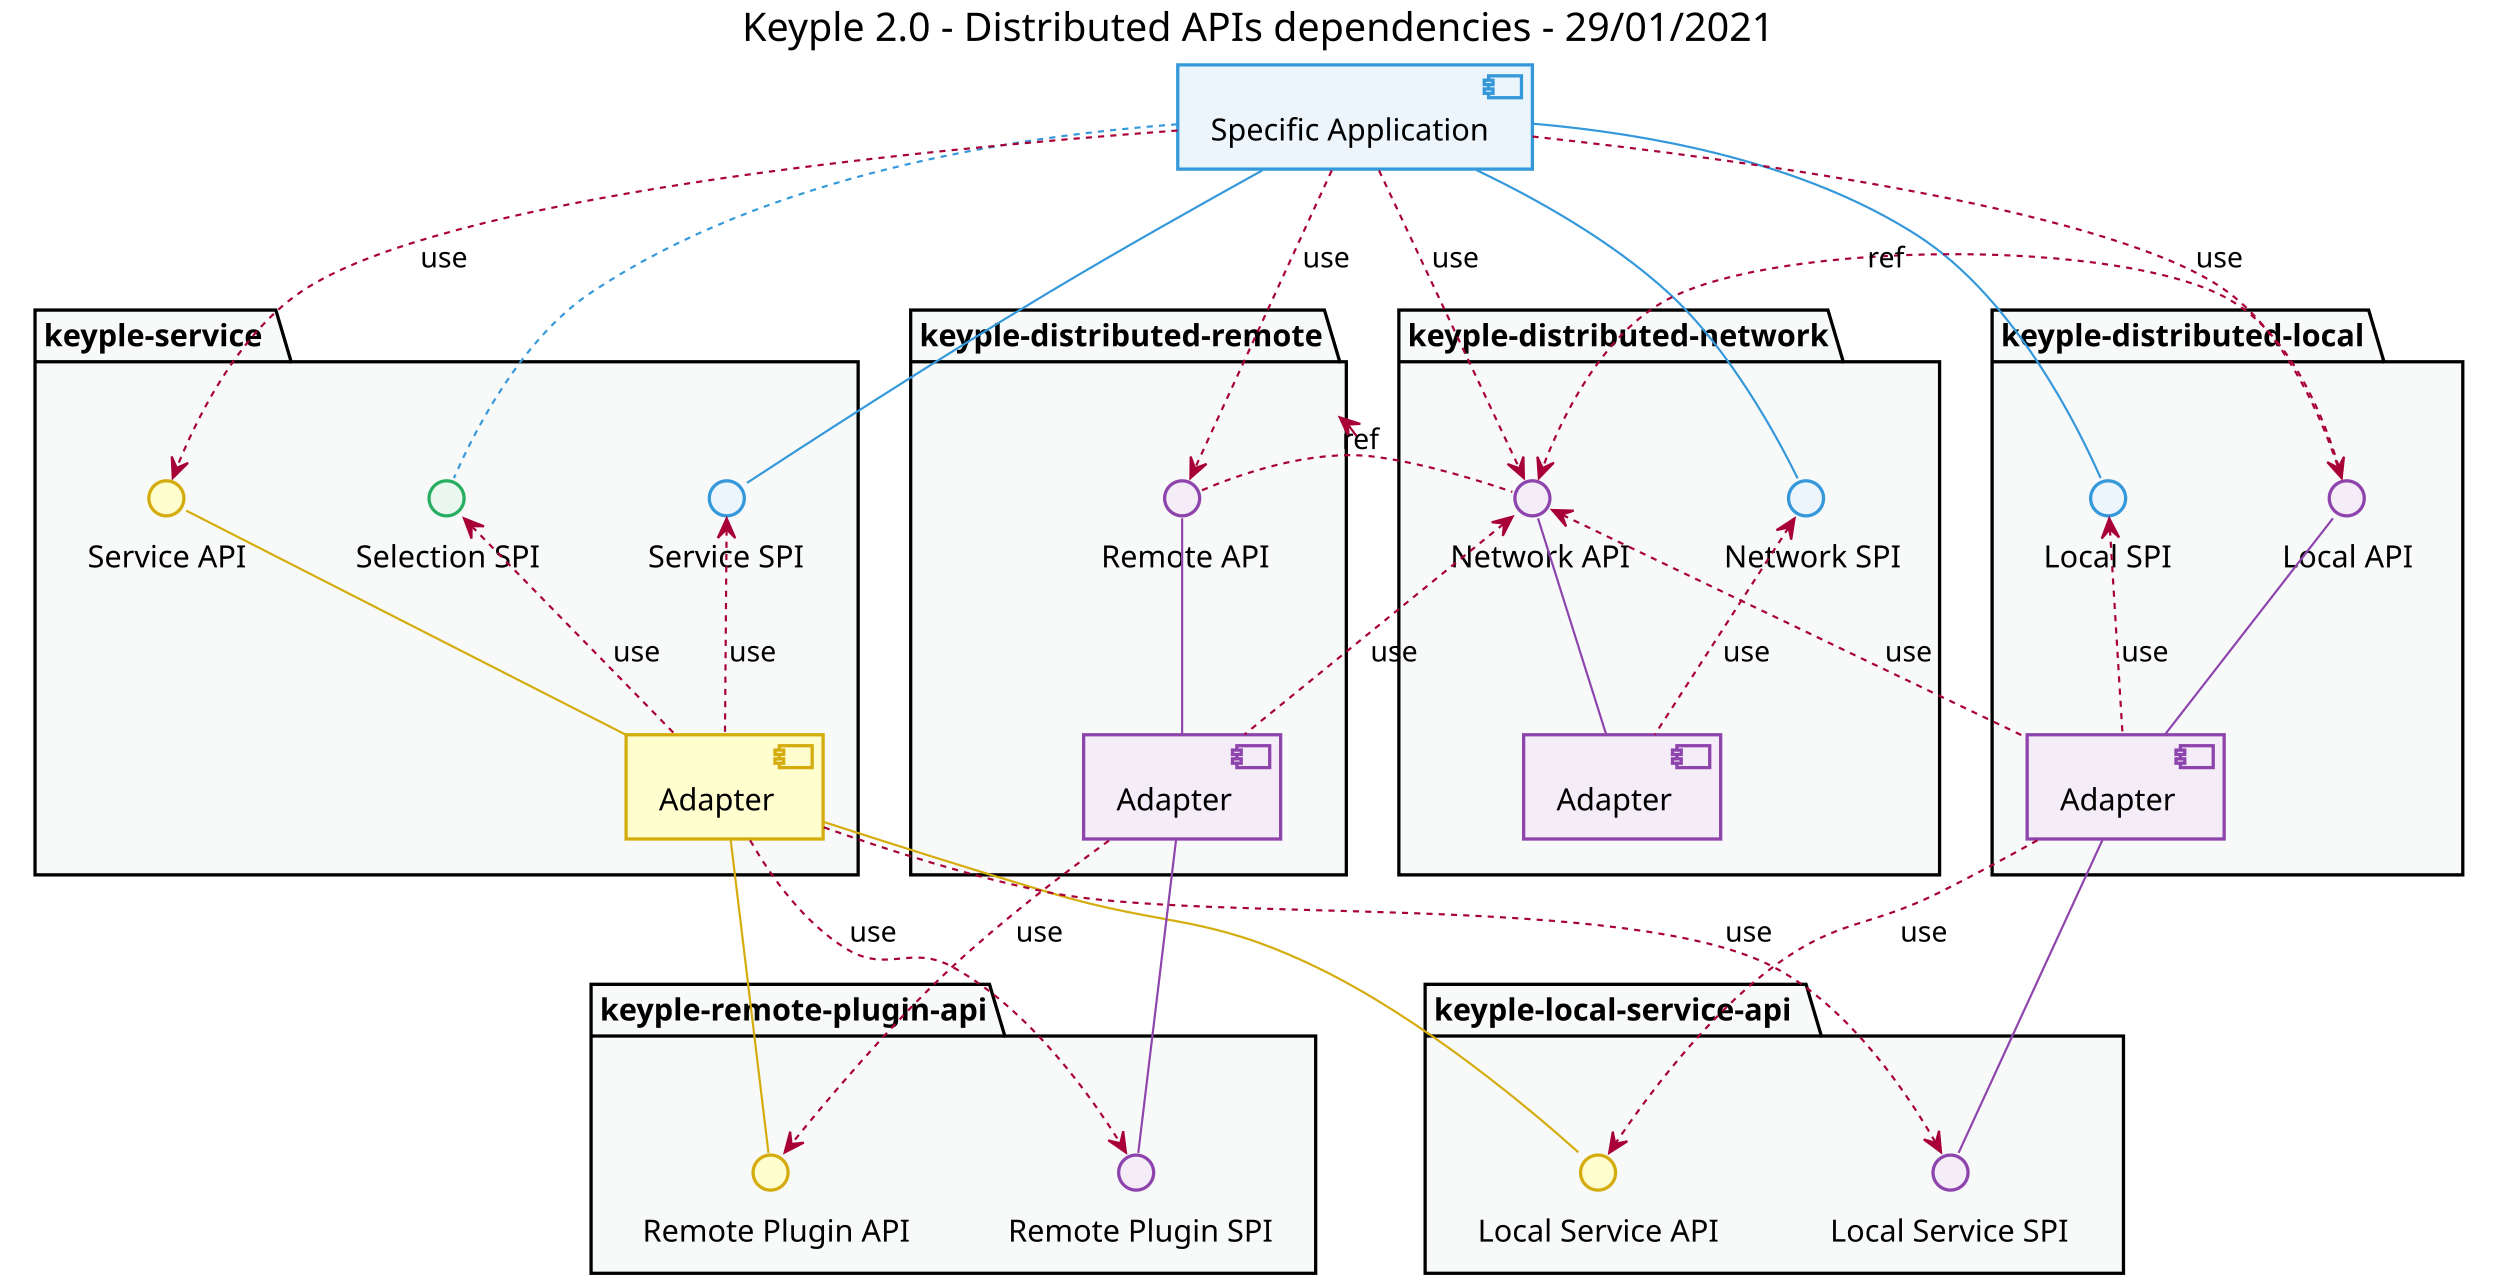
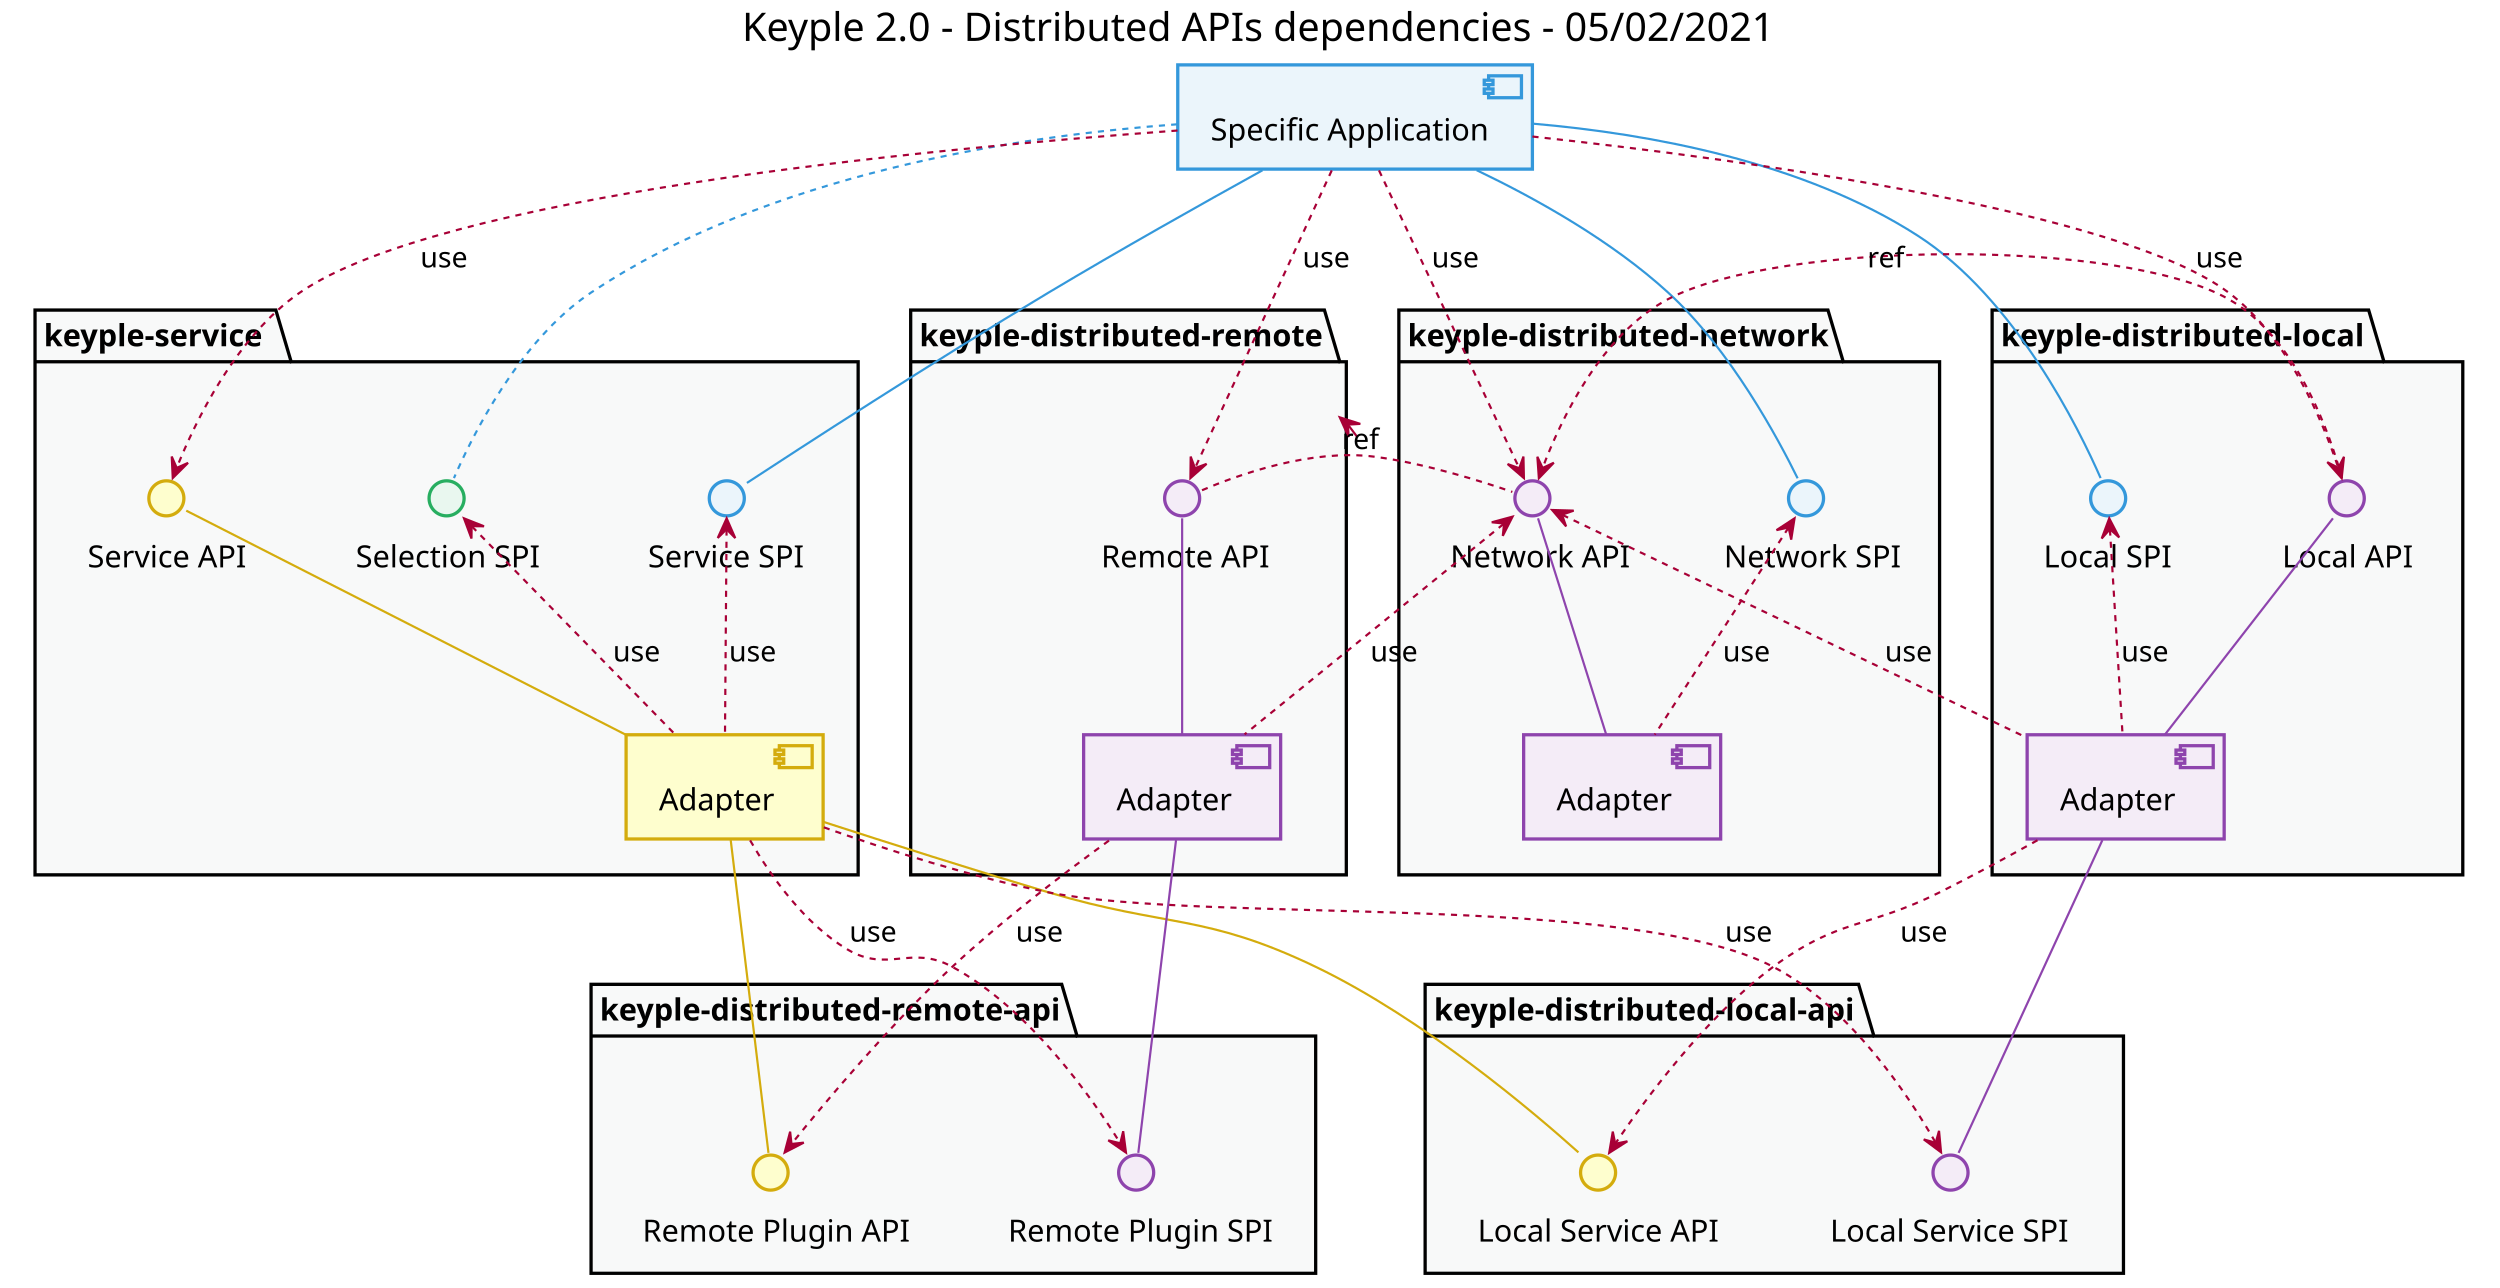
<svg xmlns="http://www.w3.org/2000/svg" contentScriptType="application/ecmascript" contentStyleType="text/css" height="1470px" preserveAspectRatio="none" style="width:2855px;height:1470px;" version="1.1" viewBox="0 0 2855 1470" width="2855px" zoomAndPan="magnify">
  <defs />
  <g>
-     <text fill="#000000" font-family="sans-serif" font-size="45" lengthAdjust="spacing" textLength="1127.5" x="847.5" y="46.714">Keyple 2.0 - Distributed APIs dependencies - 29/01/2021</text>
+     <text fill="#000000" font-family="sans-serif" font-size="45" lengthAdjust="spacing" textLength="1127.5" x="847.5" y="46.714">Keyple 2.0 - Distributed APIs dependencies - 05/02/2021</text>
    <polygon fill="#F8F9F9" points="40,354.102,315,354.102,332.5,413.125,980,413.125,980,999.102,40,999.102,40,354.102" style="stroke:#000000;stroke-width:3.75;" />
    <line style="stroke:#000000;stroke-width:3.75;" x1="40" x2="332.5" y1="413.125" y2="413.125" />
    <text fill="#000000" font-family="sans-serif" font-size="35" font-weight="bold" lengthAdjust="spacing" textLength="260" x="50" y="395.435">keyple-service</text>
    <polygon fill="#F8F9F9" points="2275,354.102,2705,354.102,2722.5,413.125,2812.5,413.125,2812.5,999.102,2275,999.102,2275,354.102" style="stroke:#000000;stroke-width:3.75;" />
    <line style="stroke:#000000;stroke-width:3.75;" x1="2275" x2="2722.5" y1="413.125" y2="413.125" />
    <text fill="#000000" font-family="sans-serif" font-size="35" font-weight="bold" lengthAdjust="spacing" textLength="415" x="2285" y="395.435">keyple-distributed-local</text>
    <polygon fill="#F8F9F9" points="1597.5,354.102,2087.5,354.102,2105,413.125,2215,413.125,2215,999.102,1597.5,999.102,1597.5,354.102" style="stroke:#000000;stroke-width:3.75;" />
    <line style="stroke:#000000;stroke-width:3.75;" x1="1597.5" x2="2105" y1="413.125" y2="413.125" />
    <text fill="#000000" font-family="sans-serif" font-size="35" font-weight="bold" lengthAdjust="spacing" textLength="475" x="1607.5" y="395.435">keyple-distributed-network</text>
    <polygon fill="#F8F9F9" points="1040,354.102,1512.5,354.102,1530,413.125,1537.5,413.125,1537.5,999.102,1040,999.102,1040,354.102" style="stroke:#000000;stroke-width:3.75;" />
    <line style="stroke:#000000;stroke-width:3.75;" x1="1040" x2="1530" y1="413.125" y2="413.125" />
    <text fill="#000000" font-family="sans-serif" font-size="35" font-weight="bold" lengthAdjust="spacing" textLength="457.5" x="1050" y="395.435">keyple-distributed-remote</text>
-     <polygon fill="#F8F9F9" points="675,1124.102,1130,1124.102,1147.5,1183.125,1502.5,1183.125,1502.5,1454.102,675,1454.102,675,1124.102" style="stroke:#000000;stroke-width:3.75;" />
-     <line style="stroke:#000000;stroke-width:3.75;" x1="675" x2="1147.5" y1="1183.125" y2="1183.125" />
-     <text fill="#000000" font-family="sans-serif" font-size="35" font-weight="bold" lengthAdjust="spacing" textLength="440" x="685" y="1165.435">keyple-remote-plugin-api</text>
-     <polygon fill="#F8F9F9" points="1627.5,1124.102,2062.5,1124.102,2080,1183.125,2425,1183.125,2425,1454.102,1627.5,1454.102,1627.5,1124.102" style="stroke:#000000;stroke-width:3.75;" />
-     <line style="stroke:#000000;stroke-width:3.75;" x1="1627.5" x2="2080" y1="1183.125" y2="1183.125" />
-     <text fill="#000000" font-family="sans-serif" font-size="35" font-weight="bold" lengthAdjust="spacing" textLength="420" x="1637.5" y="1165.435">keyple-local-service-api</text>
+     <polygon fill="#F8F9F9" points="675,1124.102,1212.5,1124.102,1230,1183.125,1502.5,1183.125,1502.5,1454.102,675,1454.102,675,1124.102" style="stroke:#000000;stroke-width:3.75;" />
+     <line style="stroke:#000000;stroke-width:3.75;" x1="675" x2="1230" y1="1183.125" y2="1183.125" />
+     <text fill="#000000" font-family="sans-serif" font-size="35" font-weight="bold" lengthAdjust="spacing" textLength="522.5" x="685" y="1165.435">keyple-distributed-remote-api</text>
+     <polygon fill="#F8F9F9" points="1627.5,1124.102,2122.5,1124.102,2140,1183.125,2425,1183.125,2425,1454.102,1627.5,1454.102,1627.5,1124.102" style="stroke:#000000;stroke-width:3.75;" />
+     <line style="stroke:#000000;stroke-width:3.75;" x1="1627.5" x2="2140" y1="1183.125" y2="1183.125" />
+     <text fill="#000000" font-family="sans-serif" font-size="35" font-weight="bold" lengthAdjust="spacing" textLength="480" x="1637.5" y="1165.435">keyple-distributed-local-api</text>
    <ellipse cx="190" cy="569.102" fill="#FEFECE" rx="20" ry="20" style="stroke:#D4AC0D;stroke-width:3.75;" />
    <text fill="#000000" font-family="sans-serif" font-size="35" lengthAdjust="spacing" textLength="180" x="100" y="647.935">Service API</text>
    <ellipse cx="830" cy="569.102" fill="#EBF5FB" rx="20" ry="20" style="stroke:#3498DB;stroke-width:3.75;" />
    <text fill="#000000" font-family="sans-serif" font-size="35" lengthAdjust="spacing" textLength="180" x="740" y="647.935">Service SPI</text>
    <ellipse cx="510" cy="569.102" fill="#E9F7EF" rx="20" ry="20" style="stroke:#27AE60;stroke-width:3.75;" />
    <text fill="#000000" font-family="sans-serif" font-size="35" lengthAdjust="spacing" textLength="207.5" x="406.25" y="647.935">Selection SPI</text>
    <rect fill="#FEFECE" height="119.023" style="stroke:#D4AC0D;stroke-width:3.75;" width="225" x="715" y="839.102" />
    <rect fill="#FEFECE" height="25" style="stroke:#D4AC0D;stroke-width:3.75;" width="37.5" x="890" y="851.602" />
    <rect fill="#FEFECE" height="5" style="stroke:#D4AC0D;stroke-width:3.75;" width="10" x="885" y="856.602" />
    <rect fill="#FEFECE" height="5" style="stroke:#D4AC0D;stroke-width:3.75;" width="10" x="885" y="866.602" />
    <text fill="#000000" font-family="sans-serif" font-size="35" lengthAdjust="spacing" textLength="125" x="752.5" y="925.435">Adapter</text>
    <ellipse cx="2680" cy="569.102" fill="#F4ECF7" rx="20" ry="20" style="stroke:#8E44AD;stroke-width:3.75;" />
    <text fill="#000000" font-family="sans-serif" font-size="35" lengthAdjust="spacing" textLength="147.5" x="2606.25" y="647.935">Local API</text>
    <ellipse cx="2407.5" cy="569.102" fill="#EBF5FB" rx="20" ry="20" style="stroke:#3498DB;stroke-width:3.75;" />
    <text fill="#000000" font-family="sans-serif" font-size="35" lengthAdjust="spacing" textLength="147.5" x="2333.75" y="647.935">Local SPI</text>
    <rect fill="#F4ECF7" height="119.023" style="stroke:#8E44AD;stroke-width:3.75;" width="225" x="2315" y="839.102" />
    <rect fill="#F4ECF7" height="25" style="stroke:#8E44AD;stroke-width:3.75;" width="37.5" x="2490" y="851.602" />
    <rect fill="#F4ECF7" height="5" style="stroke:#8E44AD;stroke-width:3.75;" width="10" x="2485" y="856.602" />
    <rect fill="#F4ECF7" height="5" style="stroke:#8E44AD;stroke-width:3.75;" width="10" x="2485" y="866.602" />
    <text fill="#000000" font-family="sans-serif" font-size="35" lengthAdjust="spacing" textLength="125" x="2352.5" y="925.435">Adapter</text>
    <ellipse cx="1750" cy="569.102" fill="#F4ECF7" rx="20" ry="20" style="stroke:#8E44AD;stroke-width:3.75;" />
    <text fill="#000000" font-family="sans-serif" font-size="35" lengthAdjust="spacing" textLength="187.5" x="1656.25" y="647.935">Network API</text>
    <ellipse cx="2062.5" cy="569.102" fill="#EBF5FB" rx="20" ry="20" style="stroke:#3498DB;stroke-width:3.75;" />
    <text fill="#000000" font-family="sans-serif" font-size="35" lengthAdjust="spacing" textLength="187.5" x="1968.75" y="647.935">Network SPI</text>
    <rect fill="#F4ECF7" height="119.023" style="stroke:#8E44AD;stroke-width:3.75;" width="225" x="1740" y="839.102" />
    <rect fill="#F4ECF7" height="25" style="stroke:#8E44AD;stroke-width:3.75;" width="37.5" x="1915" y="851.602" />
    <rect fill="#F4ECF7" height="5" style="stroke:#8E44AD;stroke-width:3.75;" width="10" x="1910" y="856.602" />
    <rect fill="#F4ECF7" height="5" style="stroke:#8E44AD;stroke-width:3.75;" width="10" x="1910" y="866.602" />
    <text fill="#000000" font-family="sans-serif" font-size="35" lengthAdjust="spacing" textLength="125" x="1777.5" y="925.435">Adapter</text>
    <ellipse cx="1350" cy="569.102" fill="#F4ECF7" rx="20" ry="20" style="stroke:#8E44AD;stroke-width:3.75;" />
    <text fill="#000000" font-family="sans-serif" font-size="35" lengthAdjust="spacing" textLength="185" x="1257.5" y="647.935">Remote API</text>
    <rect fill="#F4ECF7" height="119.023" style="stroke:#8E44AD;stroke-width:3.75;" width="225" x="1237.5" y="839.102" />
    <rect fill="#F4ECF7" height="25" style="stroke:#8E44AD;stroke-width:3.75;" width="37.5" x="1412.5" y="851.602" />
    <rect fill="#F4ECF7" height="5" style="stroke:#8E44AD;stroke-width:3.75;" width="10" x="1407.5" y="856.602" />
    <rect fill="#F4ECF7" height="5" style="stroke:#8E44AD;stroke-width:3.75;" width="10" x="1407.5" y="866.602" />
    <text fill="#000000" font-family="sans-serif" font-size="35" lengthAdjust="spacing" textLength="125" x="1275" y="925.435">Adapter</text>
    <ellipse cx="1297.5" cy="1339.102" fill="#F4ECF7" rx="20" ry="20" style="stroke:#8E44AD;stroke-width:3.75;" />
    <text fill="#000000" font-family="sans-serif" font-size="35" lengthAdjust="spacing" textLength="292.5" x="1151.25" y="1417.935">Remote Plugin SPI</text>
    <ellipse cx="880" cy="1339.102" fill="#FEFECE" rx="20" ry="20" style="stroke:#D4AC0D;stroke-width:3.75;" />
    <text fill="#000000" font-family="sans-serif" font-size="35" lengthAdjust="spacing" textLength="292.5" x="733.75" y="1417.935">Remote Plugin API</text>
    <ellipse cx="2227.5" cy="1339.102" fill="#F4ECF7" rx="20" ry="20" style="stroke:#8E44AD;stroke-width:3.75;" />
    <text fill="#000000" font-family="sans-serif" font-size="35" lengthAdjust="spacing" textLength="275" x="2090" y="1417.935">Local Service SPI</text>
    <ellipse cx="1825" cy="1339.102" fill="#FEFECE" rx="20" ry="20" style="stroke:#D4AC0D;stroke-width:3.75;" />
    <text fill="#000000" font-family="sans-serif" font-size="35" lengthAdjust="spacing" textLength="275" x="1687.5" y="1417.935">Local Service API</text>
    <rect fill="#EBF5FB" height="119.023" style="stroke:#3498DB;stroke-width:3.75;" width="405" x="1345" y="74.102" />
    <rect fill="#EBF5FB" height="25" style="stroke:#3498DB;stroke-width:3.75;" width="37.5" x="1700" y="86.602" />
    <rect fill="#EBF5FB" height="5" style="stroke:#3498DB;stroke-width:3.75;" width="10" x="1695" y="91.602" />
    <rect fill="#EBF5FB" height="5" style="stroke:#3498DB;stroke-width:3.75;" width="10" x="1695" y="101.602" />
    <text fill="#000000" font-family="sans-serif" font-size="35" lengthAdjust="spacing" textLength="305" x="1382.5" y="160.435">Specific Application</text>
    <path d="M1441.795,194.434 C1371.94,233.097 1278.64,285.584 1197.5,334.102 C1065.312,413.144 910.433,513.852 852.967,551.504 " fill="none" id="application-serviceSpi" style="stroke:#3498DB;stroke-width:2.5;" />
    <path d="M1344.385,141.937 C1156.473,155.752 876.575,199.687 675,334.102 C592.64,389.022 538.26,500.037 518.41,545.977 " fill="none" id="application-selectionSpi" style="stroke:#3498DB;stroke-width:2.5;stroke-dasharray:7.0,7.0;" />
-     <path d="M1750.582,141.234 C1884.615,152.817 2058.997,184.867 2190,269.102 C2301.398,340.732 2374.85,491.034 2398.89,545.949 " fill="none" id="application-distributedLocalSpi" style="stroke:#3498DB;stroke-width:2.5;" />
-     <path d="M1686.303,194.342 C1756.932,228.179 1841.12,275.767 1905,334.102 C1976.283,399.197 2031.517,502.682 2052.887,546.232 " fill="none" id="application-distributedNetworkSpi" style="stroke:#3498DB;stroke-width:2.5;" />
+     <path d="M1750.582,141.234 C1884.615,152.817 2058.997,184.867 2190,269.102 C2301.398,340.732 2374.85,491.034 2398.89,545.949 " fill="none" id="application-localSpi" style="stroke:#3498DB;stroke-width:2.5;" />
+     <path d="M1686.303,194.342 C1756.932,228.179 1841.12,275.767 1905,334.102 C1976.283,399.197 2031.517,502.682 2052.887,546.232 " fill="none" id="application-networkSpi" style="stroke:#3498DB;stroke-width:2.5;" />
    <path d="M212.689,583.169 C291.985,623.594 560.29,760.377 714.997,839.247 " fill="none" id="serviceApi-service" style="stroke:#D4AC0D;stroke-width:2.5;" />
-     <path d="M940.533,938.649 C1013.633,962.324 1110.95,993.307 1197.5,1019.102 C1332.36,1059.294 1375.68,1043.119 1502.5,1104.102 C1626.287,1163.627 1752.5,1271.1 1802.565,1316.008 " fill="none" id="service-localServiceApi" style="stroke:#D4AC0D;stroke-width:2.5;" />
-     <path d="M834.472,959.367 C846.355,1057.819 869.982,1253.591 877.582,1316.581 " fill="none" id="service-remotePluginApi" style="stroke:#D4AC0D;stroke-width:2.5;" />
-     <path d="M2664.2,591.932 C2626.425,640.569 2529.675,765.084 2472.247,839.007 " fill="none" id="distributedLocalApi-distributedLocal" style="stroke:#8E44AD;stroke-width:2.5;" />
-     <path d="M2400.943,959.367 C2355.675,1057.819 2265.665,1253.591 2236.705,1316.581 " fill="none" id="distributedLocal-localServiceSpi" style="stroke:#8E44AD;stroke-width:2.5;" />
-     <path d="M1756.412,591.932 C1771.753,640.569 1811.02,765.084 1834.335,839.007 " fill="none" id="distributedNetworkApi-distributedNetwork" style="stroke:#8E44AD;stroke-width:2.5;" />
-     <path d="M1350,591.932 C1350,640.569 1350,765.084 1350,839.007 " fill="none" id="distributedRemoteApi-distributedRemote" style="stroke:#8E44AD;stroke-width:2.5;" />
-     <path d="M1343.027,959.367 C1331.145,1057.819 1307.517,1253.591 1299.918,1316.581 " fill="none" id="distributedRemote-remotePluginSpi" style="stroke:#8E44AD;stroke-width:2.5;" />
+     <path d="M940.533,938.649 C1013.633,962.324 1110.95,993.307 1197.5,1019.102 C1332.36,1059.294 1375.68,1043.119 1502.5,1104.102 C1626.287,1163.627 1752.5,1271.1 1802.565,1316.008 " fill="none" id="service-distributedLocalApi" style="stroke:#D4AC0D;stroke-width:2.5;" />
+     <path d="M834.472,959.367 C846.355,1057.819 869.982,1253.591 877.582,1316.581 " fill="none" id="service-distributedRemoteApi" style="stroke:#D4AC0D;stroke-width:2.5;" />
+     <path d="M2664.2,591.932 C2626.425,640.569 2529.675,765.084 2472.247,839.007 " fill="none" id="localApi-distributedLocal" style="stroke:#8E44AD;stroke-width:2.5;" />
+     <path d="M2400.943,959.367 C2355.675,1057.819 2265.665,1253.591 2236.705,1316.581 " fill="none" id="distributedLocal-distributedLocalSpi" style="stroke:#8E44AD;stroke-width:2.5;" />
+     <path d="M1756.412,591.932 C1771.753,640.569 1811.02,765.084 1834.335,839.007 " fill="none" id="networkApi-distributedNetwork" style="stroke:#8E44AD;stroke-width:2.5;" />
+     <path d="M1350,591.932 C1350,640.569 1350,765.084 1350,839.007 " fill="none" id="remoteApi-distributedRemote" style="stroke:#8E44AD;stroke-width:2.5;" />
+     <path d="M1343.027,959.367 C1331.145,1057.819 1307.517,1253.591 1299.918,1316.581 " fill="none" id="distributedRemote-distributedRemoteSpi" style="stroke:#8E44AD;stroke-width:2.5;" />
    <path d="M1344.723,149.067 C1044.912,170.912 501.642,224.597 342.5,334.102 C269.178,384.554 222.368,482.934 201.914,534.034 " fill="none" id="application-to-serviceApi" style="stroke:#A80036;stroke-width:2.5;stroke-dasharray:7.0,7.0;" />
    <polygon fill="#A80036" points="197.282,545.949,214.754,528.601,201.81,534.298,196.113,521.355,197.282,545.949" style="stroke:#A80036;stroke-width:2.5;" />
    <text fill="#000000" font-family="sans-serif" font-size="32.5" lengthAdjust="spacing" textLength="52.5" x="480" y="305.339">use</text>
-     <path d="M1750.057,155.917 C2004.283,183.642 2421.975,241.787 2545,334.102 C2613.55,385.534 2653.2,482.777 2670.15,533.669 " fill="none" id="application-to-distributedLocalApi" style="stroke:#A80036;stroke-width:2.5;stroke-dasharray:7.0,7.0;" />
+     <path d="M1750.057,155.917 C2004.283,183.642 2421.975,241.787 2545,334.102 C2613.55,385.534 2653.2,482.777 2670.15,533.669 " fill="none" id="application-to-localApi" style="stroke:#A80036;stroke-width:2.5;stroke-dasharray:7.0,7.0;" />
    <polygon fill="#A80036" points="2674.175,546.137,2676.806,521.655,2670.348,534.237,2657.766,527.779,2674.175,546.137" style="stroke:#A80036;stroke-width:2.5;" />
    <text fill="#000000" font-family="sans-serif" font-size="32.5" lengthAdjust="spacing" textLength="52.5" x="2507.5" y="305.339">use</text>
-     <path d="M1574.81,194.594 C1618.08,286.477 1700.965,462.479 1734.925,534.589 " fill="none" id="application-to-distributedNetworkApi" style="stroke:#A80036;stroke-width:2.5;stroke-dasharray:7.0,7.0;" />
+     <path d="M1574.81,194.594 C1618.08,286.477 1700.965,462.479 1734.925,534.589 " fill="none" id="application-to-networkApi" style="stroke:#A80036;stroke-width:2.5;stroke-dasharray:7.0,7.0;" />
    <polygon fill="#A80036" points="1740.31,546.024,1739.774,521.408,1734.986,534.715,1721.679,529.927,1740.31,546.024" style="stroke:#A80036;stroke-width:2.5;" />
    <text fill="#000000" font-family="sans-serif" font-size="32.5" lengthAdjust="spacing" textLength="52.5" x="1635" y="305.339">use</text>
-     <path d="M1520.865,194.594 C1478.662,286.477 1397.822,462.479 1364.703,534.589 " fill="none" id="application-to-distributedRemoteApi" style="stroke:#A80036;stroke-width:2.5;stroke-dasharray:7.0,7.0;" />
+     <path d="M1520.865,194.594 C1478.662,286.477 1397.822,462.479 1364.703,534.589 " fill="none" id="application-to-remoteApi" style="stroke:#A80036;stroke-width:2.5;stroke-dasharray:7.0,7.0;" />
    <polygon fill="#A80036" points="1359.45,546.024,1377.928,529.751,1364.667,534.665,1359.754,521.404,1359.45,546.024" style="stroke:#A80036;stroke-width:2.5;" />
    <text fill="#000000" font-family="sans-serif" font-size="32.5" lengthAdjust="spacing" textLength="52.5" x="1487.5" y="305.339">use</text>
    <path d="M829.745,604.659 C829.322,659.717 828.467,770.859 827.942,839.007 " fill="none" id="serviceSpi-backto-service" style="stroke:#A80036;stroke-width:2.5;stroke-dasharray:7.0,7.0;" />
    <polygon fill="#A80036" points="829.842,591.932,819.669,614.354,829.746,604.431,839.669,614.508,829.842,591.932" style="stroke:#A80036;stroke-width:2.5;" />
    <text fill="#000000" font-family="sans-serif" font-size="32.5" lengthAdjust="spacing" textLength="52.5" x="832.5" y="755.339">use</text>
    <path d="M538.952,601.237 C591.462,654.987 703.247,769.414 771.235,839.007 " fill="none" id="selectionSpi-backto-service" style="stroke:#A80036;stroke-width:2.5;stroke-dasharray:7.0,7.0;" />
    <polygon fill="#A80036" points="529.86,591.932,538.434,615.013,538.596,600.872,552.738,601.034,529.86,591.932" style="stroke:#A80036;stroke-width:2.5;" />
    <text fill="#000000" font-family="sans-serif" font-size="32.5" lengthAdjust="spacing" textLength="52.5" x="700" y="755.339">use</text>
-     <path d="M940.778,944.809 C1013.148,970.594 1109.58,1001.627 1197.5,1019.102 C1378.81,1055.139 1861.185,1018.449 2025,1104.102 C2113.27,1150.254 2180.207,1252.155 2210.188,1304.374 " fill="none" id="service-to-localServiceSpi" style="stroke:#A80036;stroke-width:2.5;stroke-dasharray:7.0,7.0;" />
+     <path d="M940.778,944.809 C1013.148,970.594 1109.58,1001.627 1197.5,1019.102 C1378.81,1055.139 1861.185,1018.449 2025,1104.102 C2113.27,1150.254 2180.207,1252.155 2210.188,1304.374 " fill="none" id="service-to-distributedLocalSpi" style="stroke:#A80036;stroke-width:2.5;stroke-dasharray:7.0,7.0;" />
    <polygon fill="#A80036" points="2216.677,1315.921,2214.37,1291.407,2210.553,1305.024,2196.936,1301.207,2216.677,1315.921" style="stroke:#A80036;stroke-width:2.5;" />
    <text fill="#000000" font-family="sans-serif" font-size="32.5" lengthAdjust="spacing" textLength="52.5" x="1970" y="1075.339">use</text>
-     <path d="M856.635,959.702 C880.597,1001.204 918.545,1054.704 967.5,1084.102 C1013.852,1111.937 1040.068,1078.147 1087.5,1104.102 C1176.665,1152.892 1247.553,1254.335 1279.335,1305.567 " fill="none" id="service-to-remotePluginSpi" style="stroke:#A80036;stroke-width:2.5;stroke-dasharray:7.0,7.0;" />
+     <path d="M856.635,959.702 C880.597,1001.204 918.545,1054.704 967.5,1084.102 C1013.852,1111.937 1040.068,1078.147 1087.5,1104.102 C1176.665,1152.892 1247.553,1254.335 1279.335,1305.567 " fill="none" id="service-to-distributedRemoteSpi" style="stroke:#A80036;stroke-width:2.5;stroke-dasharray:7.0,7.0;" />
    <polygon fill="#A80036" points="1285.868,1316.285,1282.699,1291.867,1279.363,1305.611,1265.62,1302.275,1285.868,1316.285" style="stroke:#A80036;stroke-width:2.5;" />
    <text fill="#000000" font-family="sans-serif" font-size="32.5" lengthAdjust="spacing" textLength="52.5" x="970" y="1075.339">use</text>
-     <path d="M2409.535,604.659 C2412.923,659.717 2419.762,770.859 2423.955,839.007 " fill="none" id="distributedLocalSpi-backto-distributedLocal" style="stroke:#A80036;stroke-width:2.5;stroke-dasharray:7.0,7.0;" />
+     <path d="M2409.535,604.659 C2412.923,659.717 2419.762,770.859 2423.955,839.007 " fill="none" id="localSpi-backto-distributedLocal" style="stroke:#A80036;stroke-width:2.5;stroke-dasharray:7.0,7.0;" />
    <polygon fill="#A80036" points="2408.75,591.932,2400.151,615.003,2409.518,604.408,2420.113,613.775,2408.75,591.932" style="stroke:#A80036;stroke-width:2.5;" />
    <text fill="#000000" font-family="sans-serif" font-size="32.5" lengthAdjust="spacing" textLength="52.5" x="2422.5" y="755.339">use</text>
-     <path d="M2326.825,959.547 C2291.77,979.112 2251.965,1000.654 2215,1019.102 C2132.225,1060.409 2099.173,1048.817 2025,1104.102 C1946.685,1162.477 1877.905,1256.584 1845.213,1305.233 " fill="none" id="distributedLocal-to-localServiceApi" style="stroke:#A80036;stroke-width:2.5;stroke-dasharray:7.0,7.0;" />
+     <path d="M2326.825,959.547 C2291.77,979.112 2251.965,1000.654 2215,1019.102 C2132.225,1060.409 2099.173,1048.817 2025,1104.102 C1946.685,1162.477 1877.905,1256.584 1845.213,1305.233 " fill="none" id="distributedLocal-to-distributedLocalApi" style="stroke:#A80036;stroke-width:2.5;stroke-dasharray:7.0,7.0;" />
    <polygon fill="#A80036" points="1837.695,1316.573,1858.461,1303.343,1844.601,1306.153,1841.79,1292.294,1837.695,1316.573" style="stroke:#A80036;stroke-width:2.5;" />
    <text fill="#000000" font-family="sans-serif" font-size="32.5" lengthAdjust="spacing" textLength="52.5" x="2170" y="1075.339">use</text>
-     <path d="M1784.428,588.117 C1880.945,634.417 2157.33,766.999 2314.555,842.422 " fill="none" id="distributedNetworkApi-backto-distributedLocal" style="stroke:#A80036;stroke-width:2.5;stroke-dasharray:7.0,7.0;" />
+     <path d="M1784.428,588.117 C1880.945,634.417 2157.33,766.999 2314.555,842.422 " fill="none" id="networkApi-backto-distributedLocal" style="stroke:#A80036;stroke-width:2.5;stroke-dasharray:7.0,7.0;" />
    <polygon fill="#A80036" points="1772.543,582.414,1788.504,601.162,1783.813,587.821,1797.154,583.13,1772.543,582.414" style="stroke:#A80036;stroke-width:2.5;" />
    <text fill="#000000" font-family="sans-serif" font-size="32.5" lengthAdjust="spacing" textLength="52.5" x="2152.5" y="755.339">use</text>
-     <path d="M2674.525,546.289 C2661.575,498.082 2624.025,386.597 2545,341.602 C2421.41,271.229 2030.73,275.127 1905,341.602 C1827.553,382.549 1781.545,481.497 1761.662,534.392 " fill="none" id="distributedLocalApi-to-distributedNetworkApi" style="stroke:#A80036;stroke-width:2.5;stroke-dasharray:7.0,7.0;" />
+     <path d="M2674.525,546.289 C2661.575,498.082 2624.025,386.597 2545,341.602 C2421.41,271.229 2030.73,275.127 1905,341.602 C1827.553,382.549 1781.545,481.497 1761.662,534.392 " fill="none" id="localApi-to-networkApi" style="stroke:#A80036;stroke-width:2.5;stroke-dasharray:7.0,7.0;" />
    <polygon fill="#A80036" points="1757.382,546.172,1774.465,528.439,1761.651,534.423,1755.667,521.609,1757.382,546.172" style="stroke:#A80036;stroke-width:2.5;" />
    <text fill="#000000" font-family="sans-serif" font-size="32.5" lengthAdjust="spacing" textLength="35" x="2132.5" y="305.339">ref</text>
-     <path d="M2042.477,602.589 C2007.395,656.884 1934.31,769.992 1889.715,839.007 " fill="none" id="distributedNetworkSpi-backto-distributedNetwork" style="stroke:#A80036;stroke-width:2.5;stroke-dasharray:7.0,7.0;" />
+     <path d="M2042.477,602.589 C2007.395,656.884 1934.31,769.992 1889.715,839.007 " fill="none" id="networkSpi-backto-distributedNetwork" style="stroke:#A80036;stroke-width:2.5;stroke-dasharray:7.0,7.0;" />
    <polygon fill="#A80036" points="2049.363,591.932,2028.755,605.406,2042.58,602.432,2045.555,616.258,2049.363,591.932" style="stroke:#A80036;stroke-width:2.5;" />
    <text fill="#000000" font-family="sans-serif" font-size="32.5" lengthAdjust="spacing" textLength="52.5" x="1967.5" y="755.339">use</text>
-     <path d="M1716.98,598.432 C1652.487,650.832 1508.477,767.839 1421.263,838.699 " fill="none" id="distributedNetworkApi-backto-distributedRemote" style="stroke:#A80036;stroke-width:2.5;stroke-dasharray:7.0,7.0;" />
+     <path d="M1716.98,598.432 C1652.487,650.832 1508.477,767.839 1421.263,838.699 " fill="none" id="networkApi-backto-distributedRemote" style="stroke:#A80036;stroke-width:2.5;stroke-dasharray:7.0,7.0;" />
    <polygon fill="#A80036" points="1727.348,590.007,1703.579,596.435,1717.647,597.889,1716.192,611.957,1727.348,590.007" style="stroke:#A80036;stroke-width:2.5;" />
    <text fill="#000000" font-family="sans-serif" font-size="32.5" lengthAdjust="spacing" textLength="52.5" x="1565" y="755.339">use</text>
-     <path d="M1266.435,959.932 C1213.227,998.532 1143.953,1051.552 1087.5,1104.102 C1015.947,1170.709 942.03,1259.116 904.73,1305.368 " fill="none" id="distributedRemote-to-remotePluginApi" style="stroke:#A80036;stroke-width:2.5;stroke-dasharray:7.0,7.0;" />
+     <path d="M1266.435,959.932 C1213.227,998.532 1143.953,1051.552 1087.5,1104.102 C1015.947,1170.709 942.03,1259.116 904.73,1305.368 " fill="none" id="distributedRemote-to-distributedRemoteApi" style="stroke:#A80036;stroke-width:2.5;stroke-dasharray:7.0,7.0;" />
    <polygon fill="#A80036" points="896.06,1316.18,917.936,1304.881,903.879,1306.428,902.332,1292.37,896.06,1316.18" style="stroke:#A80036;stroke-width:2.5;" />
    <text fill="#000000" font-family="sans-serif" font-size="32.5" lengthAdjust="spacing" textLength="52.5" x="1160" y="1075.339">use</text>
-     <path d="M1372.69,559.867 C1410.868,543.484 1496.425,511.927 1570,521.602 C1628.195,529.254 1694.432,550.444 1727.088,561.759 " fill="none" id="distributedRemoteApi-to-distributedNetworkApi" style="stroke:#A80036;stroke-width:2.5;stroke-dasharray:7.0,7.0;" />
+     <path d="M1372.69,559.867 C1410.868,543.484 1496.425,511.927 1570,521.602 C1628.195,529.254 1694.432,550.444 1727.088,561.759 " fill="none" id="remoteApi-to-networkApi" style="stroke:#A80036;stroke-width:2.5;stroke-dasharray:7.0,7.0;" />
    <polygon fill="#A80036" points="1530,476.602,1540.173,499.024,1539.343,484.906,1553.46,484.076,1530,476.602" style="stroke:#A80036;stroke-width:2.5;" />
    <line style="stroke:#A80036;stroke-width:2.5;" x1="1539.343" x2="1550" y1="484.906" y2="499.102" />
    <text fill="#000000" font-family="sans-serif" font-size="32.5" lengthAdjust="spacing" textLength="35" x="1532.5" y="512.839">ref</text>
  </g>
</svg>
